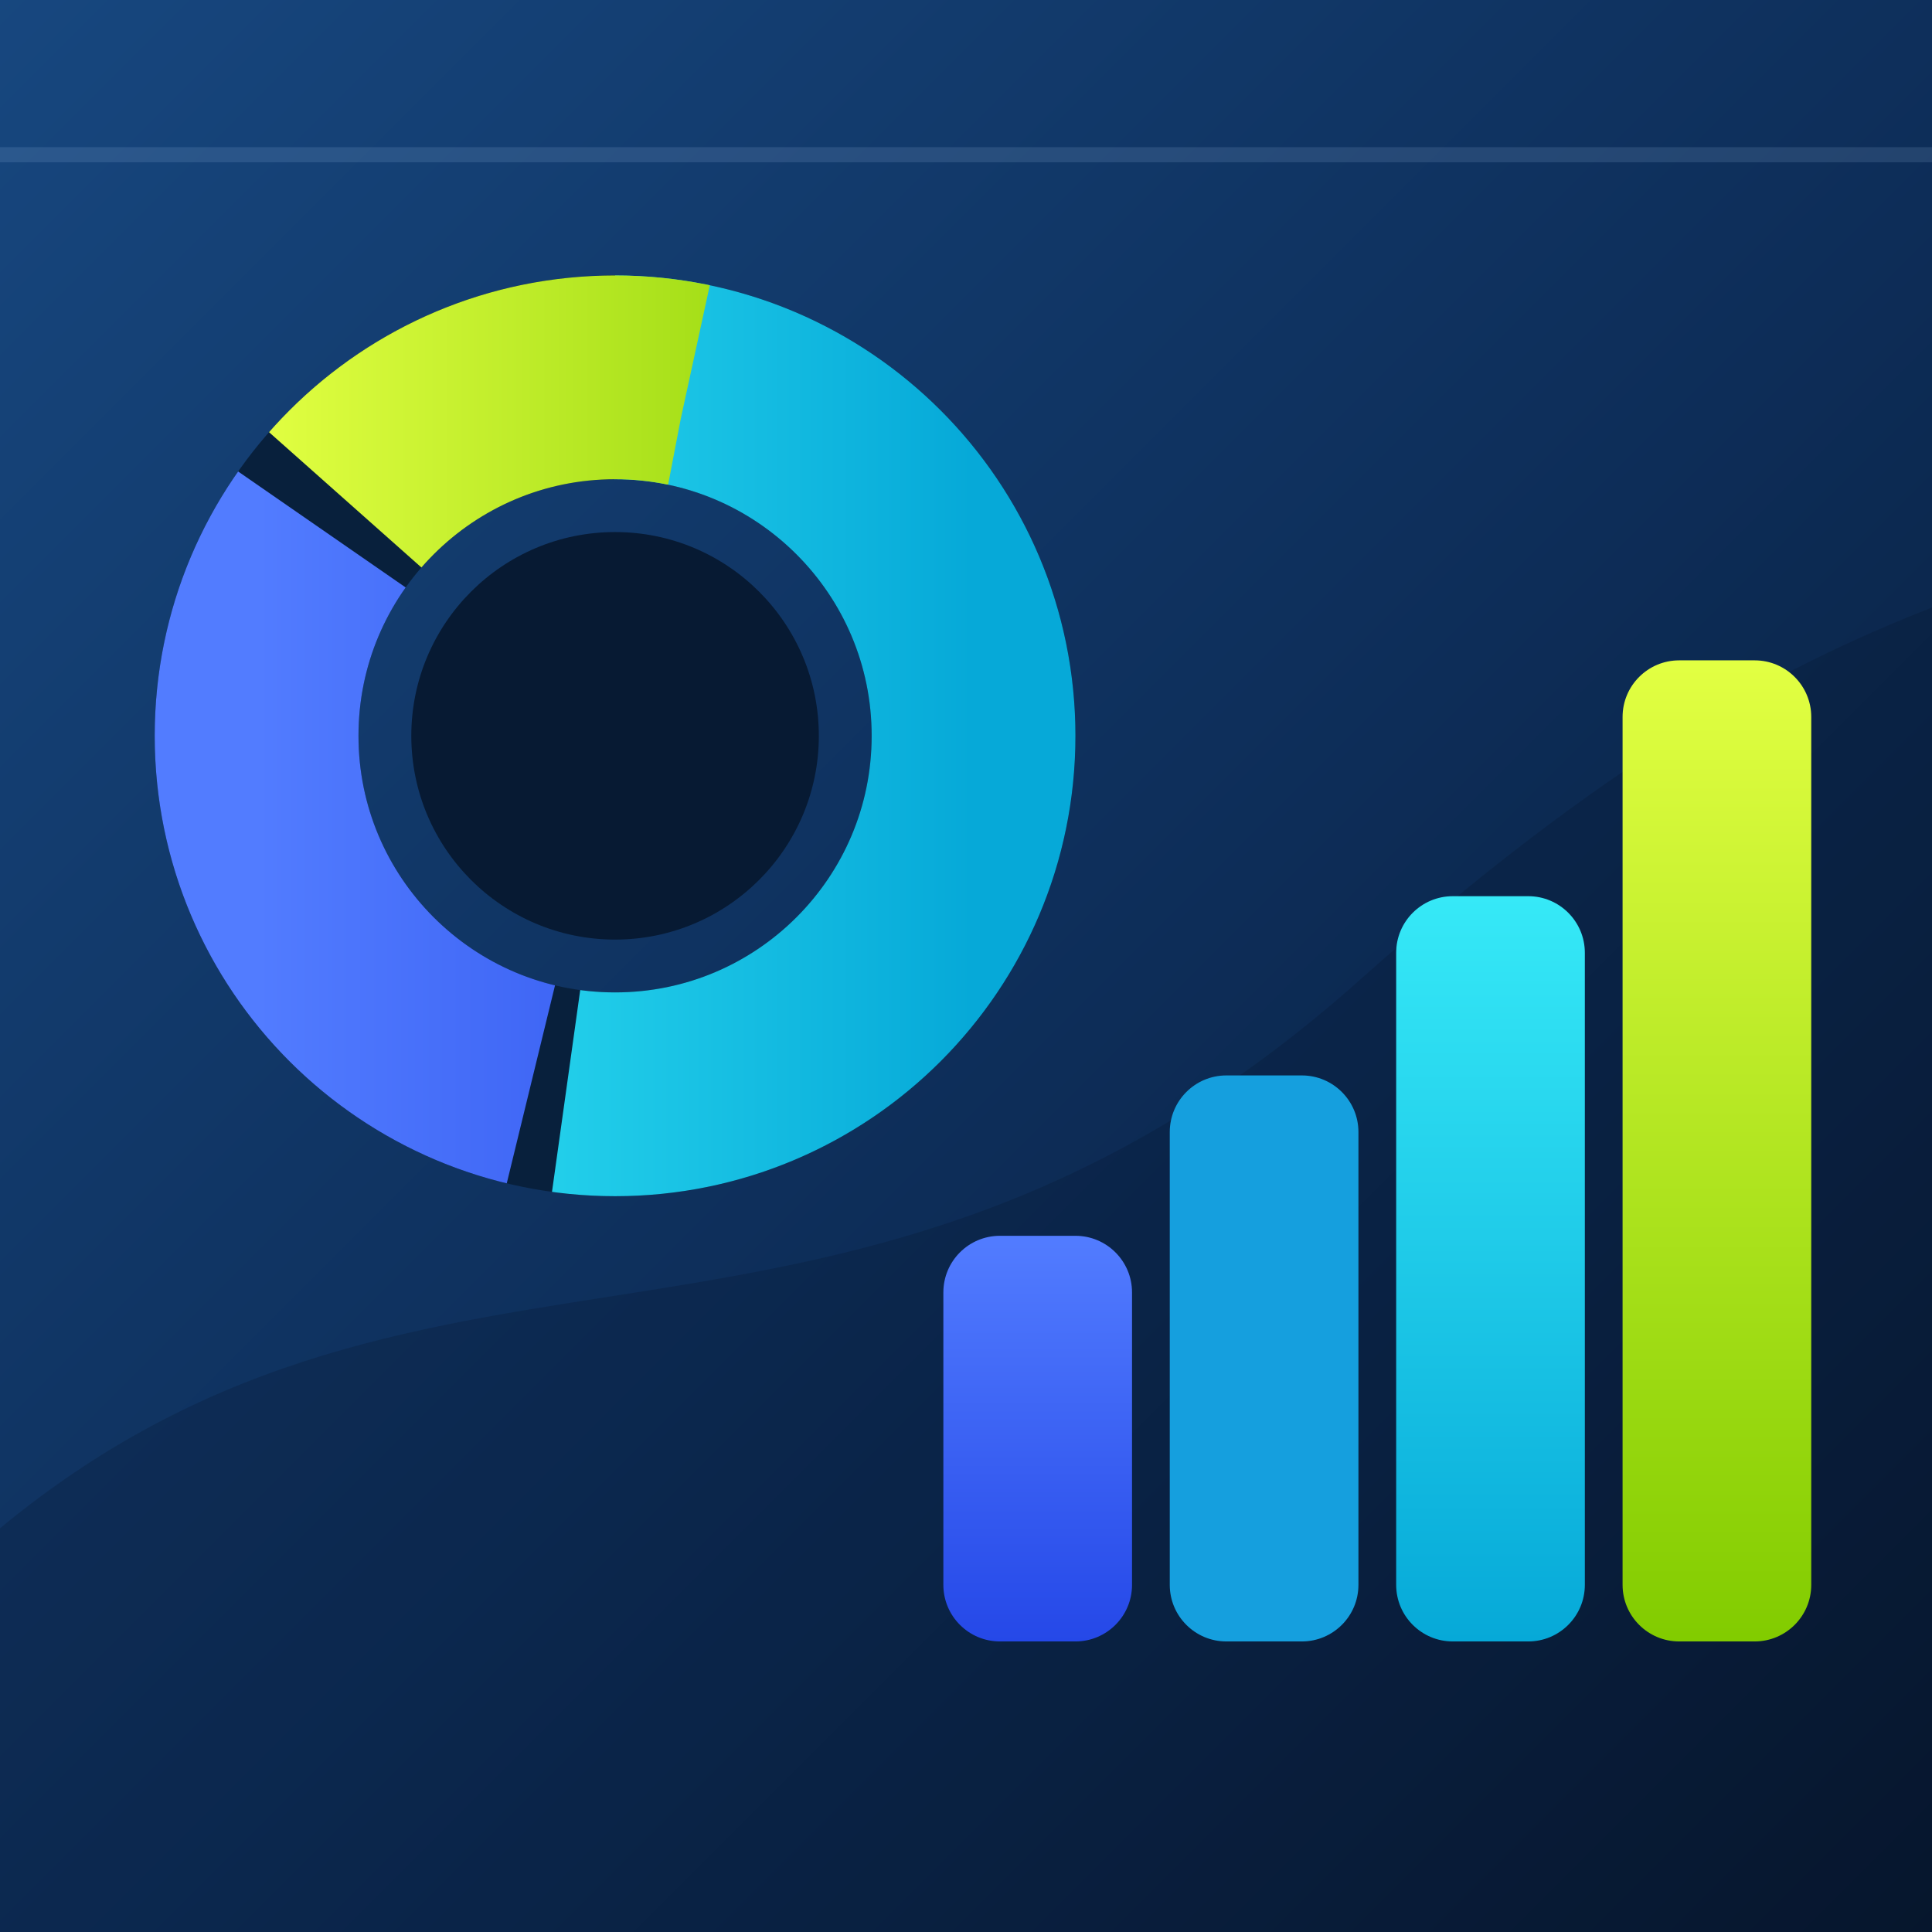
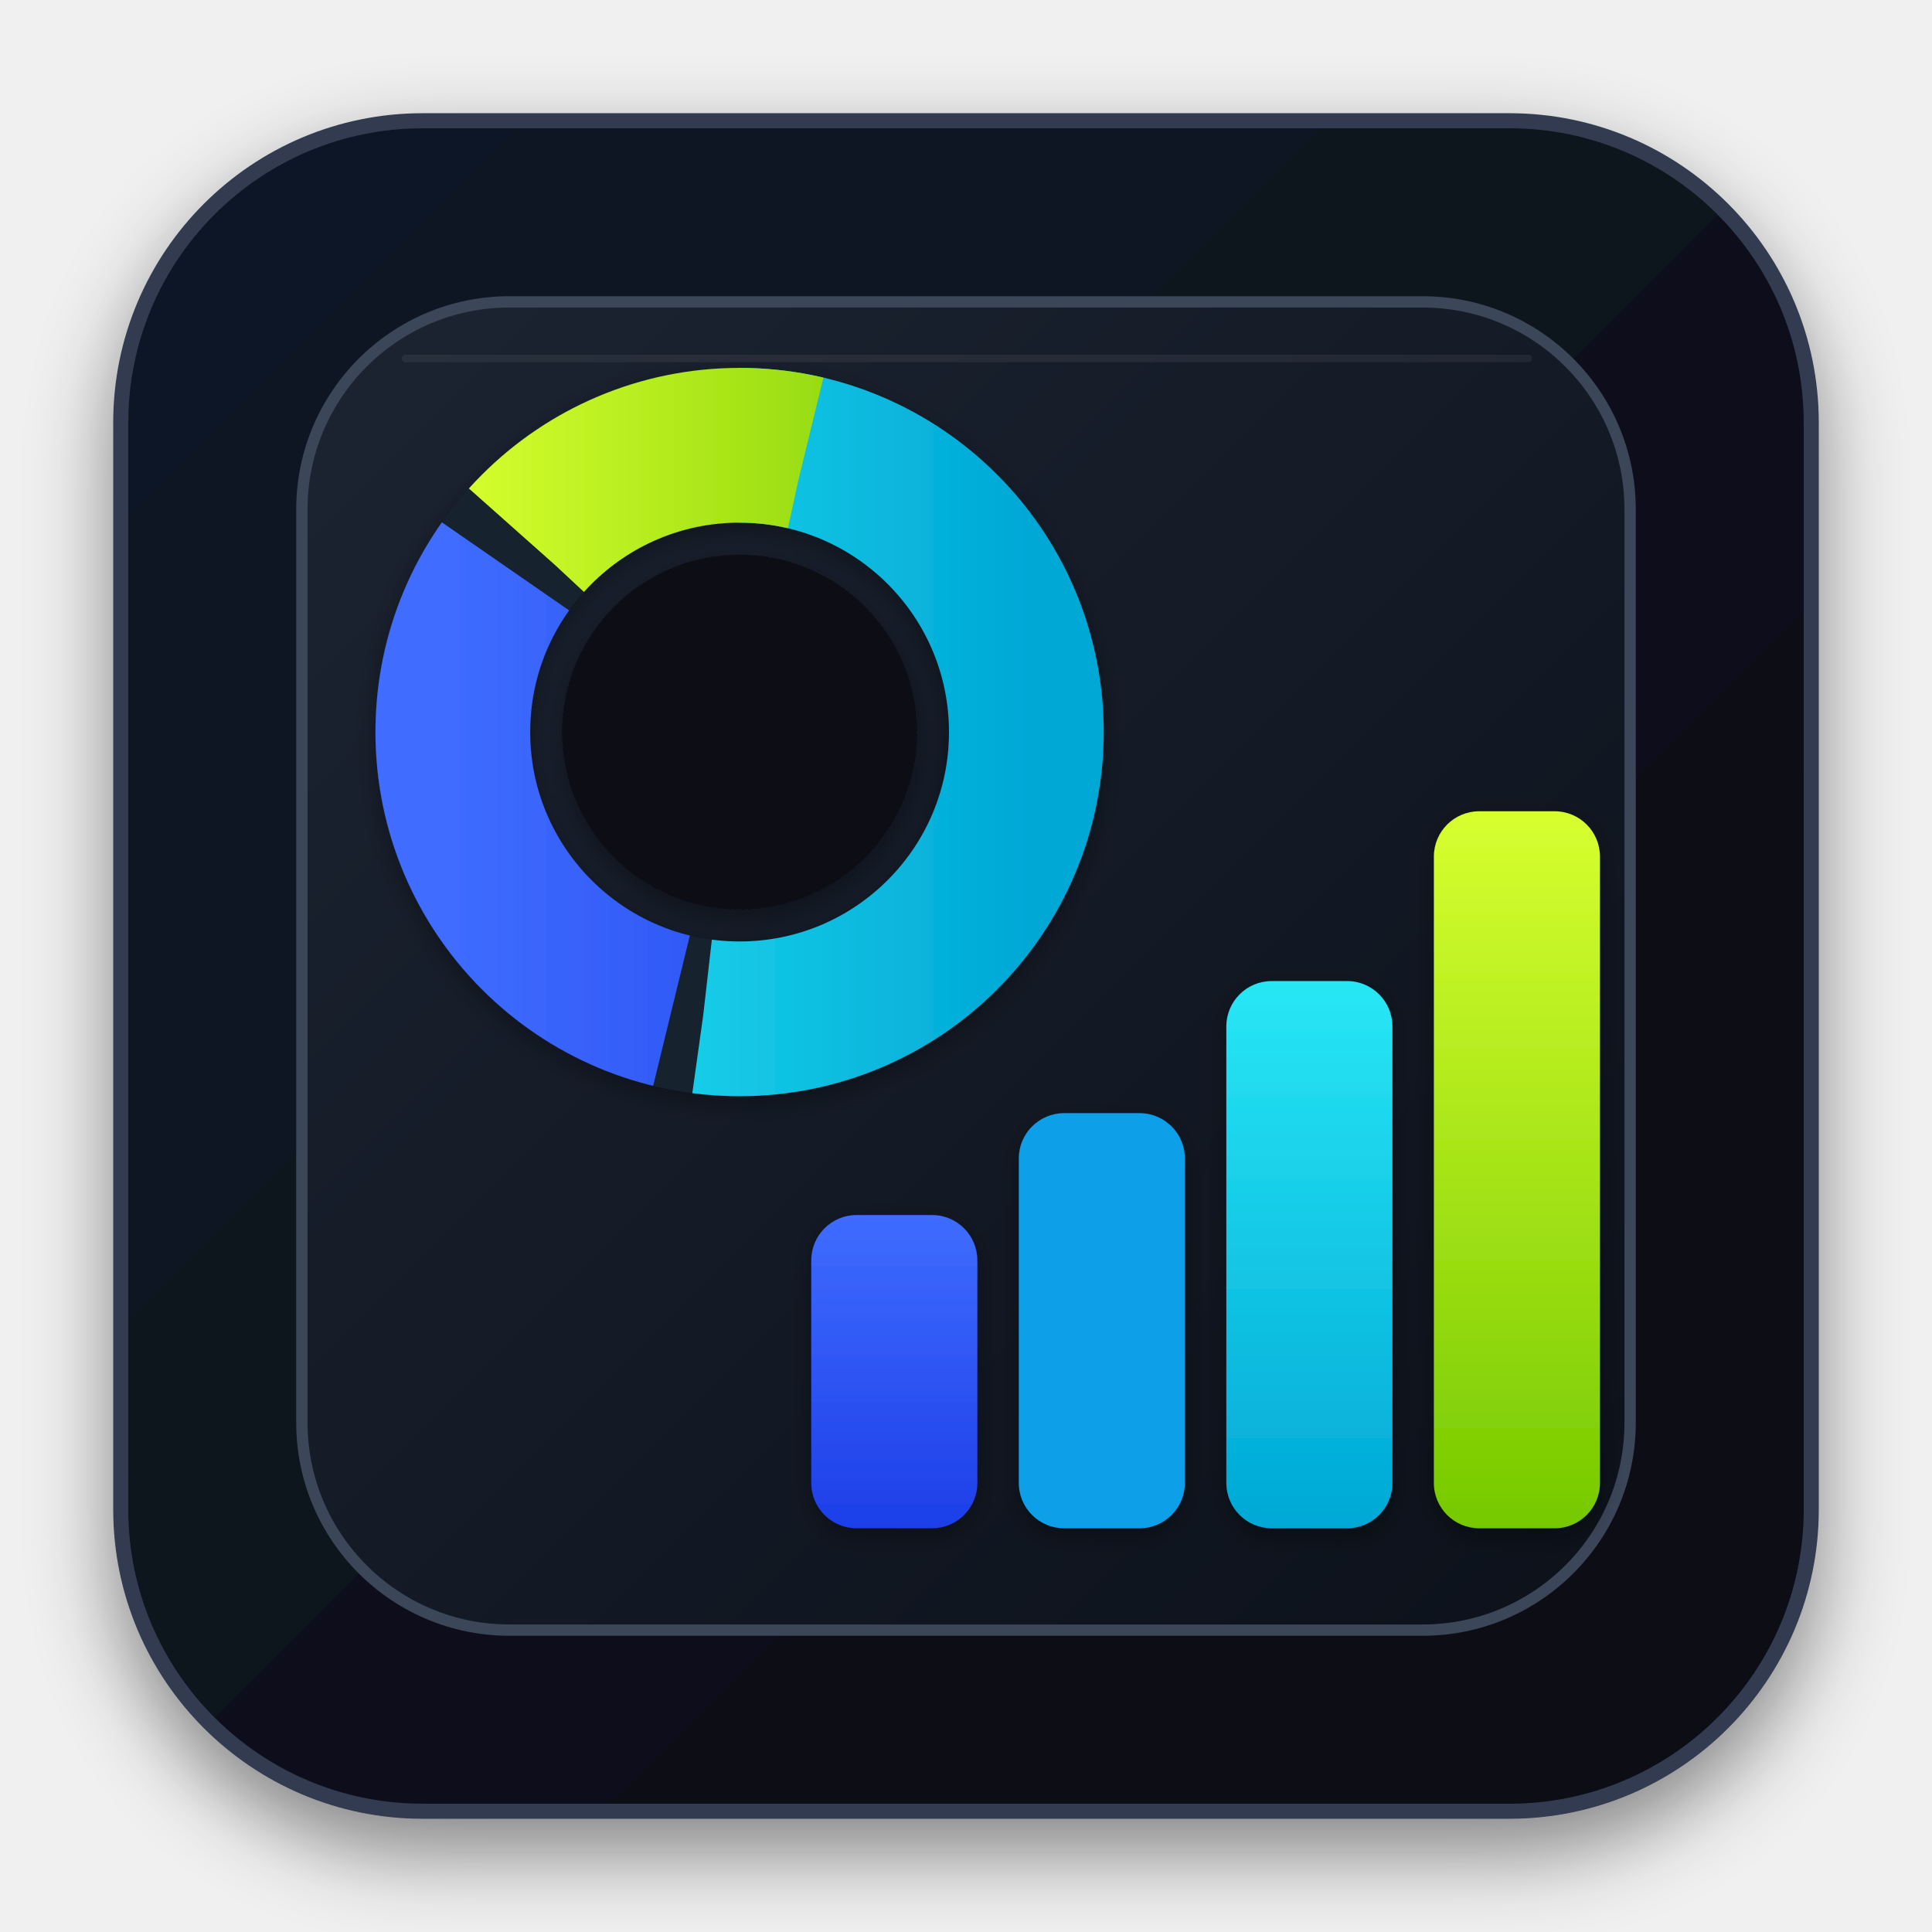
<svg xmlns="http://www.w3.org/2000/svg" viewBox="0 0 1024 1024" role="img" aria-labelledby="title desc">
  <defs>
    <linearGradient id="bg" x1="0" y1="0" x2="1" y2="1">
-       <stop offset="0%" stop-color="#17477f" />
-       <stop offset="55%" stop-color="#0d2d58" />
-       <stop offset="100%" stop-color="#07172e" />
+       <stop offset="0%" stop-color="#111827" />
+       <stop offset="100%" stop-color="#070b12" />
+     </linearGradient>
+     <linearGradient id="panel" x1="0" y1="0" x2="1" y2="1">
+       <stop offset="0%" stop-color="#1c2432" />
+       <stop offset="100%" stop-color="#0c111a" />
    </linearGradient>
    <linearGradient id="blue" x1="0" y1="0" x2="0" y2="1">
-       <stop offset="0%" stop-color="#527cff" />
-       <stop offset="100%" stop-color="#2548e8" />
+       <stop offset="0%" stop-color="#3f6cff" />
+       <stop offset="100%" stop-color="#1d3ee8" />
    </linearGradient>
    <linearGradient id="cyan" x1="0" y1="0" x2="0" y2="1">
-       <stop offset="0%" stop-color="#36e9f7" />
-       <stop offset="100%" stop-color="#06a9d8" />
+       <stop offset="0%" stop-color="#28e7f5" />
+       <stop offset="100%" stop-color="#00a8d6" />
    </linearGradient>
    <linearGradient id="lime" x1="0" y1="0" x2="0" y2="1">
-       <stop offset="0%" stop-color="#e2ff42" />
-       <stop offset="100%" stop-color="#82cc00" />
+       <stop offset="0%" stop-color="#d7ff2f" />
+       <stop offset="100%" stop-color="#76c900" />
    </linearGradient>
+     <filter id="softShadow" x="-20%" y="-20%" width="140%" height="140%">
+       <feDropShadow dx="0" dy="18" stdDeviation="22" flood-color="#000000" flood-opacity="0.45" />
+     </filter>
+     <filter id="innerGlow" x="-20%" y="-20%" width="140%" height="140%">
+       <feDropShadow dx="0" dy="4" stdDeviation="6" flood-color="#000000" flood-opacity="0.35" />
+     </filter>
  </defs>
-   <rect width="1024" height="1024" fill="url(#bg)" />
-   <path d="M0 810 C230 620 450 760 720 520 C850 404 942 354 1024 322 V1024 H0Z" fill="#061329" opacity="0.23" />
-   <path d="M0 82 H1024" stroke="#b8d7ff" stroke-opacity="0.13" stroke-width="8" />
-   <g>
-     <circle cx="326" cy="390" r="190" fill="none" stroke="#08203c" stroke-width="108" />
-     <circle cx="326" cy="390" r="190" fill="none" stroke="url(#cyan)" stroke-width="108" stroke-dasharray="623 571" stroke-dashoffset="0" transform="rotate(-90 326 390)" />
-     <circle cx="326" cy="390" r="190" fill="none" stroke="url(#blue)" stroke-width="108" stroke-dasharray="370 824" stroke-dashoffset="-642" transform="rotate(-90 326 390)" />
-     <circle cx="326" cy="390" r="190" fill="none" stroke="url(#lime)" stroke-width="108" stroke-dasharray="201 993" stroke-dashoffset="-1032" transform="rotate(-90 326 390)" />
-     <circle cx="326" cy="390" r="108" fill="#071a33" />
+   <rect x="64" y="64" width="896" height="896" rx="160" fill="url(#bg)" stroke="#323b4f" stroke-width="8" filter="url(#softShadow)" />
+   <rect x="160" y="160" width="704" height="704" rx="110" fill="url(#panel)" stroke="#3c4659" stroke-width="6" />
+   <g transform="translate(0 0)" filter="url(#innerGlow)">
+     <circle cx="392" cy="388" r="152" fill="none" stroke="#17202d" stroke-width="82" />
+     <circle cx="392" cy="388" r="152" fill="none" stroke="url(#cyan)" stroke-width="82" stroke-linecap="butt" stroke-dasharray="497 458" stroke-dashoffset="0" transform="rotate(-90 392 388)" />
+     <circle cx="392" cy="388" r="152" fill="none" stroke="url(#blue)" stroke-width="82" stroke-linecap="butt" stroke-dasharray="296 659" stroke-dashoffset="-514" transform="rotate(-90 392 388)" />
+     <circle cx="392" cy="388" r="152" fill="none" stroke="url(#lime)" stroke-width="82" stroke-linecap="butt" stroke-dasharray="162 793" stroke-dashoffset="-828" transform="rotate(-90 392 388)" />
+     <circle cx="392" cy="388" r="94" fill="#0a0f17" />
  </g>
-   <g>
-     <rect x="500" y="655" width="100" height="215" rx="30" fill="url(#blue)" />
-     <rect x="620" y="570" width="100" height="300" rx="30" fill="#159fde" />
-     <rect x="740" y="475" width="100" height="395" rx="30" fill="url(#cyan)" />
-     <rect x="860" y="350" width="100" height="520" rx="30" fill="url(#lime)" />
+   <g filter="url(#innerGlow)">
+     <rect x="430" y="644" width="88" height="166" rx="24" fill="url(#blue)" />
+     <rect x="540" y="590" width="88" height="220" rx="24" fill="#0b9fe8" />
+     <rect x="650" y="520" width="88" height="290" rx="24" fill="url(#cyan)" />
+     <rect x="760" y="430" width="88" height="380" rx="24" fill="url(#lime)" />
  </g>
+   <path d="M215 190 H810" stroke="#ffffff" stroke-opacity="0.06" stroke-width="4" stroke-linecap="round" />
</svg>
